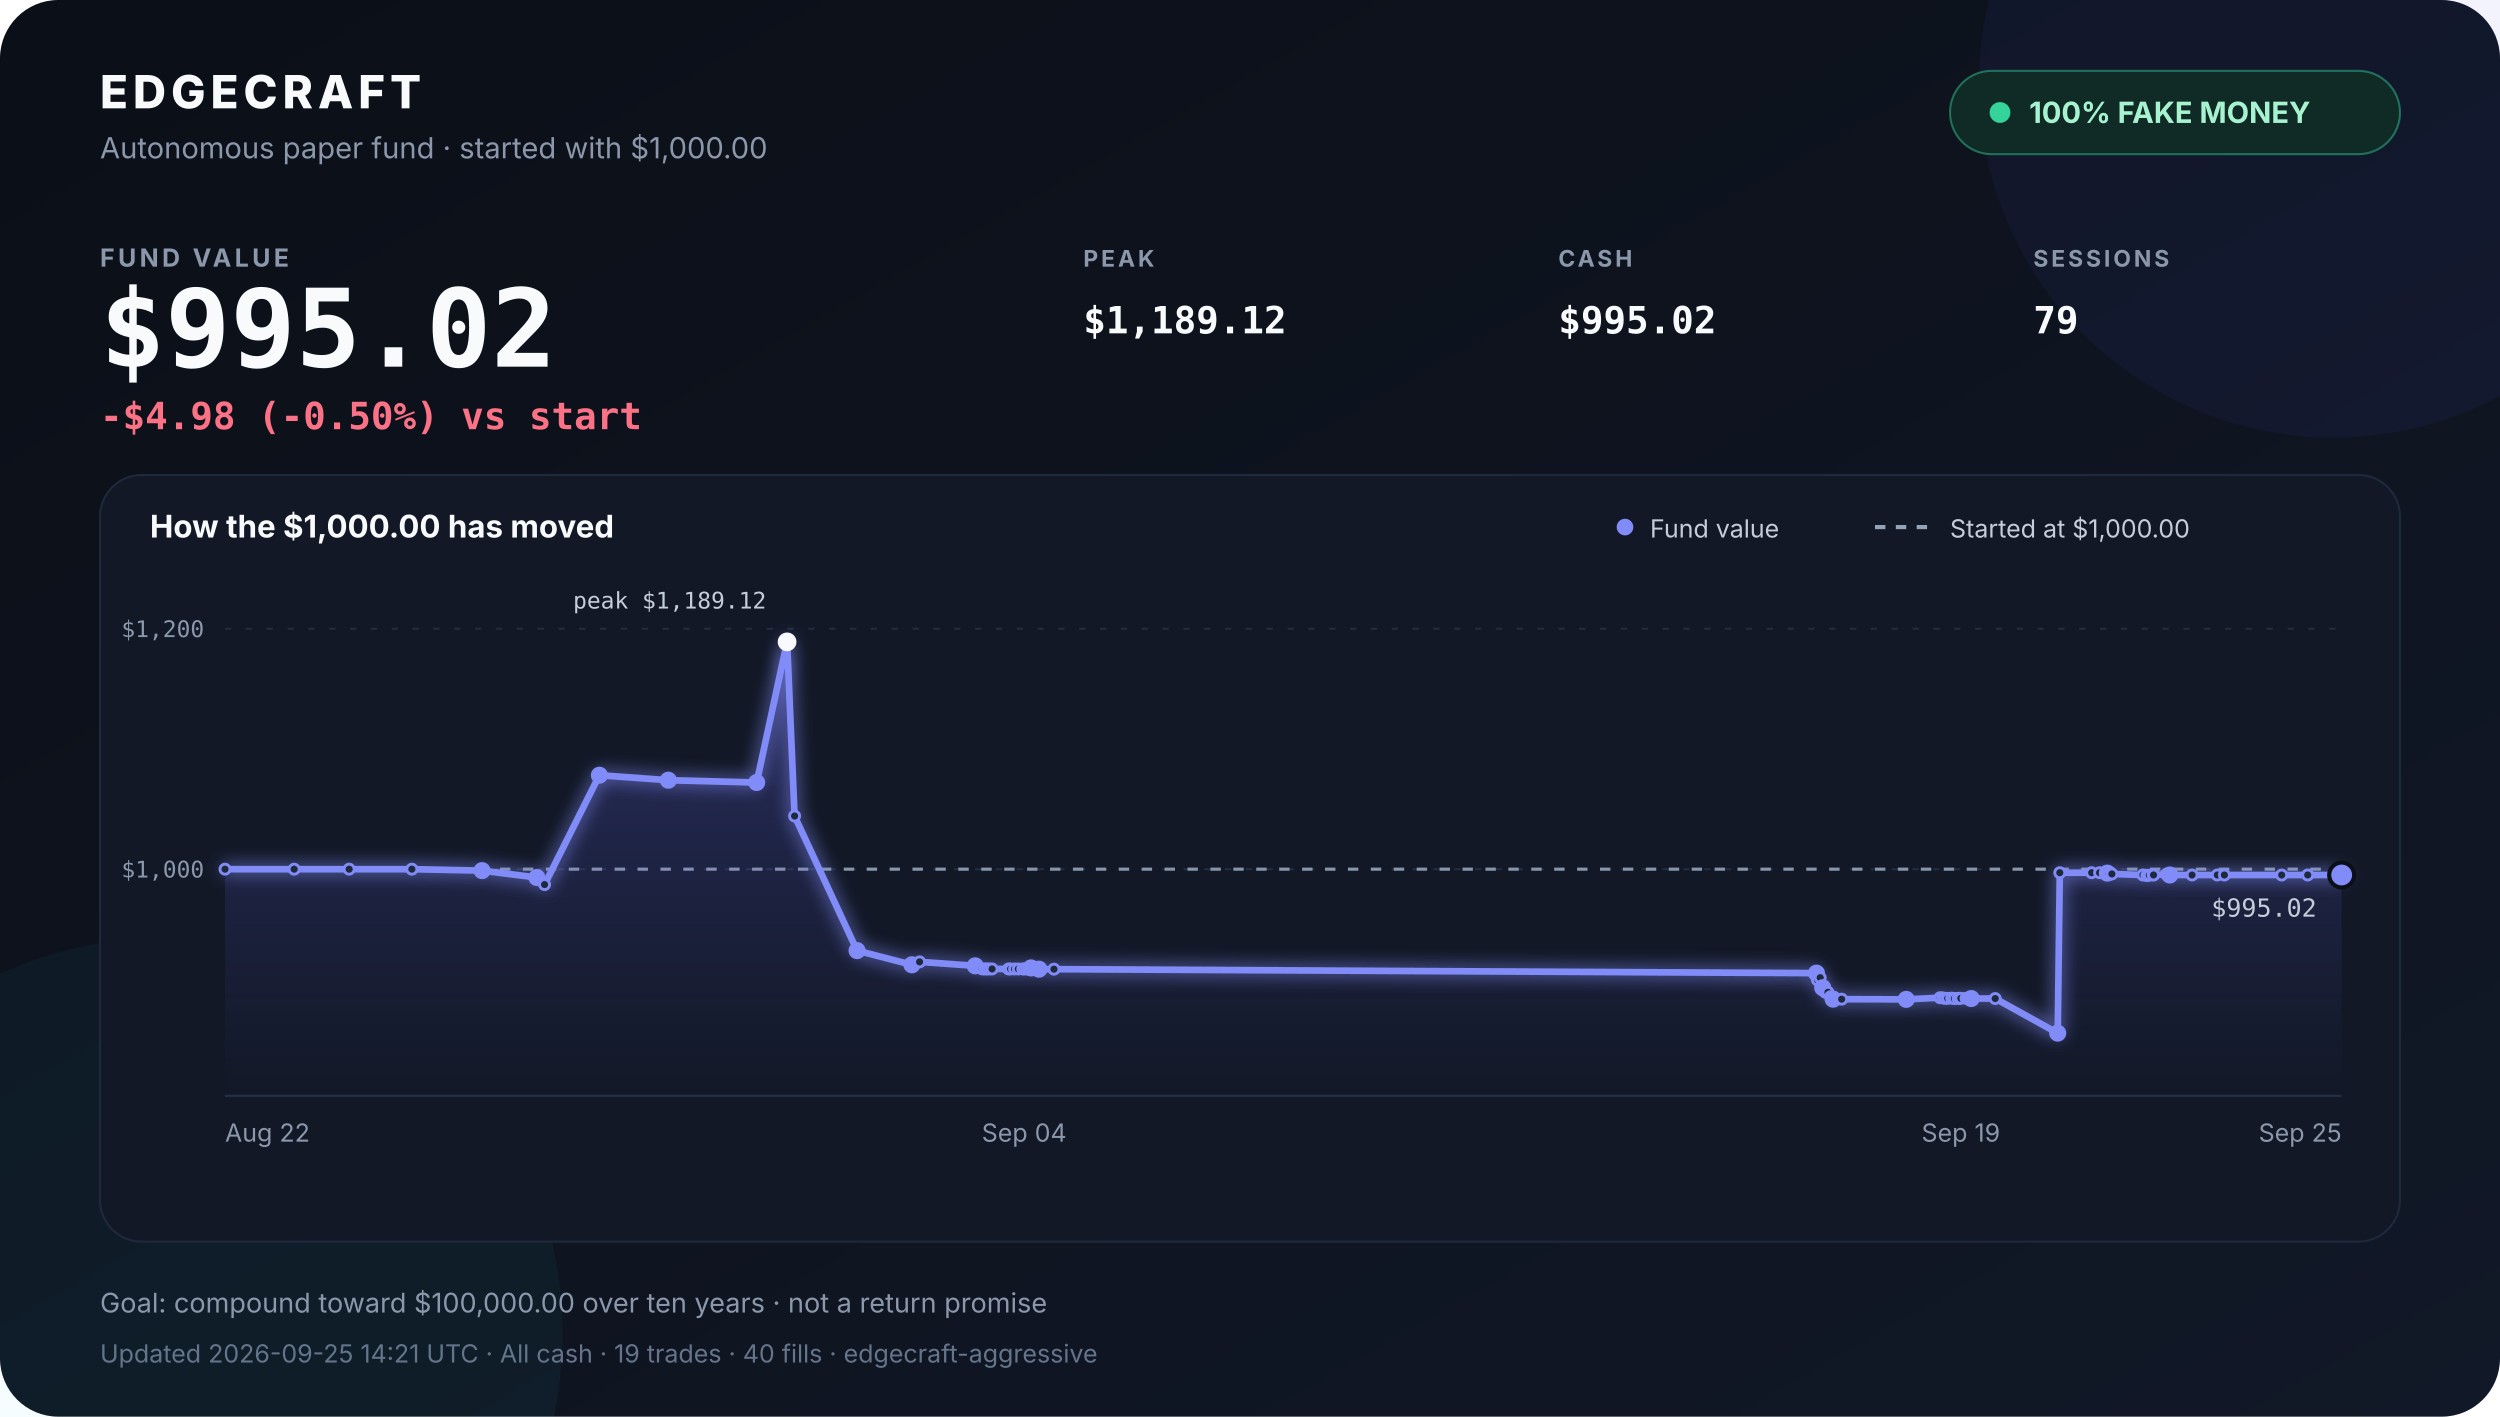
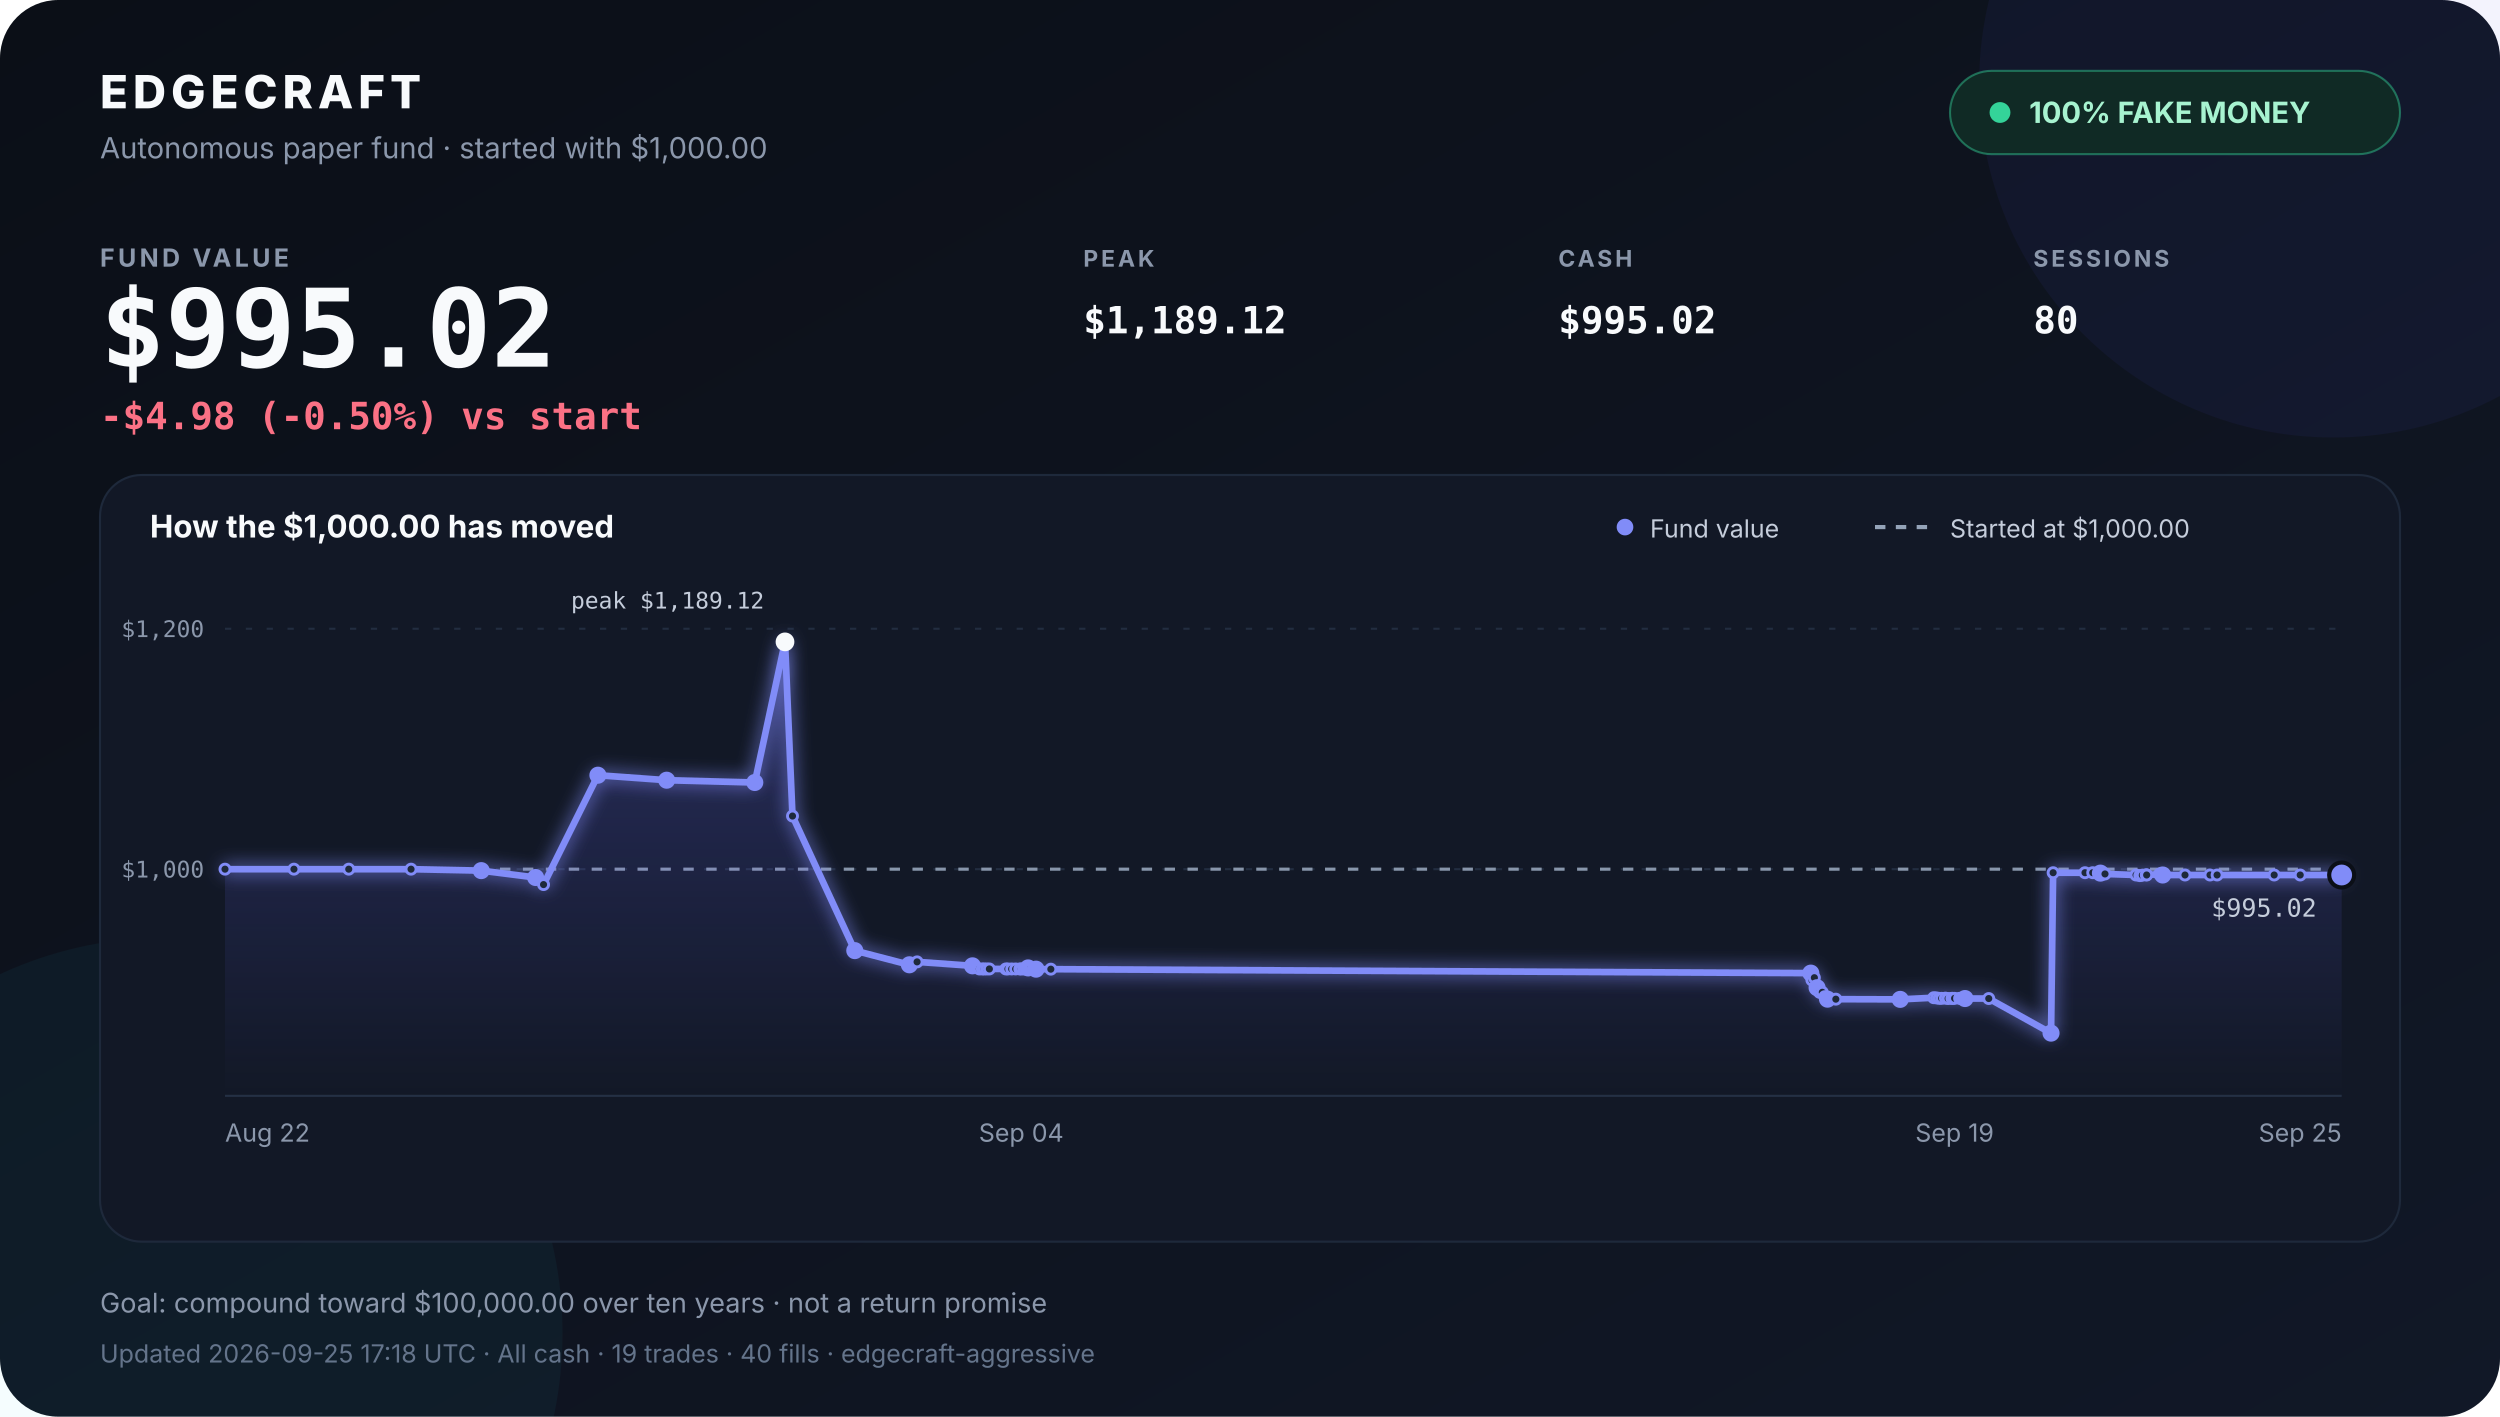
<svg xmlns="http://www.w3.org/2000/svg" width="1200" height="680" viewBox="0 0 1200 680" role="img" aria-labelledby="title desc">
  <defs>
    <linearGradient id="bg" x1="0" y1="0" x2="1" y2="1">
      <stop stop-color="#0b0f17" />
      <stop offset="1" stop-color="#111827" />
    </linearGradient>
    <linearGradient id="area" x1="0" y1="0" x2="0" y2="1">
      <stop stop-color="#6366f1" stop-opacity=".28" />
      <stop offset="1" stop-color="#6366f1" stop-opacity="0" />
    </linearGradient>
    <filter id="glow">
      <feGaussianBlur stdDeviation="4" result="b" />
      <feMerge>
        <feMergeNode in="b" />
        <feMergeNode in="SourceGraphic" />
      </feMerge>
    </filter>
  </defs>
  <rect width="1200" height="680" rx="28" fill="url(#bg)" />
  <circle cx="1120" cy="40" r="170" fill="#4f46e5" opacity=".07" />
  <circle cx="80" cy="640" r="190" fill="#22d3ee" opacity=".05" />
  <g font-family="ui-sans-serif,system-ui,-apple-system,Segoe UI,sans-serif">
    <text x="48" y="52" fill="#f8fafc" font-size="22" font-weight="800" letter-spacing="2.4">EDGECRAFT</text>
    <text x="48" y="76" fill="#8b97ab" font-size="14">Autonomous paper fund · started with $1,000.00</text>
    <rect x="936" y="34" width="216" height="40" rx="20" fill="#102a25" stroke="#34d399" stroke-opacity=".45" />
    <circle cx="960" cy="54" r="5" fill="#34d399" />
    <text x="974" y="59" fill="#a7f3d0" font-size="14" font-weight="700">100% FAKE MONEY</text>
    <text x="48" y="128" fill="#8b97ab" font-size="12" font-weight="700" letter-spacing="1.6">FUND VALUE</text>
    <text x="48" y="176" fill="#f8fafc" font-size="52" font-weight="800" font-family="ui-monospace,SFMono-Regular,Menlo,monospace">$995.02</text>
    <text x="48" y="206" fill="#fb7185" font-size="18" font-weight="700" font-family="ui-monospace,SFMono-Regular,Menlo,monospace">-$4.98  (-0.50%) vs start</text>
    <text x="520" y="128" fill="#8b97ab" font-size="11" font-weight="700" letter-spacing="1.4">PEAK</text>
    <text x="520" y="160" fill="#f8fafc" font-size="18" font-weight="700" font-family="ui-monospace,SFMono-Regular,Menlo,monospace">$1,189.12</text>
    <text x="748" y="128" fill="#8b97ab" font-size="11" font-weight="700" letter-spacing="1.4">CASH</text>
    <text x="748" y="160" fill="#f8fafc" font-size="18" font-weight="700" font-family="ui-monospace,SFMono-Regular,Menlo,monospace">$995.02</text>
    <text x="976" y="128" fill="#8b97ab" font-size="11" font-weight="700" letter-spacing="1.4">SESSIONS</text>
-     <text x="976" y="160" fill="#f8fafc" font-size="18" font-weight="700" font-family="ui-monospace,SFMono-Regular,Menlo,monospace">79</text>
+     <text x="976" y="160" fill="#f8fafc" font-size="18" font-weight="700" font-family="ui-monospace,SFMono-Regular,Menlo,monospace">80</text>
    <rect x="48" y="228" width="1104" height="368" rx="20" fill="#121826" stroke="#1e293b" />
    <text x="72" y="258" fill="#f8fafc" font-size="15" font-weight="700">How the $1,000.00 has moved</text>
    <circle cx="780" cy="253" r="4" fill="#818cf8" />
    <text x="792" y="258" fill="#c5cddb" font-size="12">Fund value</text>
    <line x1="900" y1="253" x2="928" y2="253" stroke="#94a3b8" stroke-width="2" stroke-dasharray="5 5" />
    <text x="936" y="258" fill="#c5cddb" font-size="12">Started at $1,000.00</text>
    <line x1="108" y1="526" x2="1124" y2="526" stroke="#243044" />
    <line x1="108" y1="417.2" x2="1124" y2="417.2" stroke="#243044" stroke-dasharray="3 7" opacity=".85" />
    <text x="98" y="421.2" text-anchor="end" fill="#8b97ab" font-size="11" font-family="ui-monospace,SFMono-Regular,Menlo,monospace">$1,000</text>
    <line x1="108" y1="301.8" x2="1124" y2="301.8" stroke="#243044" stroke-dasharray="3 7" opacity=".85" />
    <text x="98" y="305.8" text-anchor="end" fill="#8b97ab" font-size="11" font-family="ui-monospace,SFMono-Regular,Menlo,monospace">$1,200</text>
    <line x1="108" y1="417.2" x2="1124" y2="417.2" stroke="#94a3b8" stroke-width="1.5" stroke-dasharray="5 6" opacity=".9" />
-     <polygon points="108.0,526.0 108.0,417.2 141.2,417.2 167.6,417.2 197.7,417.2 231.4,417.9 257.7,421.2 261.4,424.6 287.7,372.1 320.8,374.5 363.2,375.6 377.8,308.1 381.4,391.7 411.4,456.3 437.7,463.1 441.4,461.7 468.1,463.6 471.5,465.1 472.8,465.1 473.7,465.1 474.9,465.1 476.2,465.1 484.1,465.1 485.1,465.1 487.0,465.1 488.8,465.1 490.9,465.1 491.6,465.1 492.8,465.1 494.1,464.8 494.9,464.6 496.2,464.8 497.4,465.0 498.7,465.2 505.9,465.2 871.9,467.1 872.4,470.4 873.7,469.3 874.9,474.1 876.2,476.3 877.4,476.3 878.7,478.4 879.9,479.6 884.0,479.6 915.0,479.7 931.2,478.9 932.5,479.0 933.7,479.2 934.9,479.2 936.8,479.1 938.1,479.3 939.9,479.2 940.3,479.2 941.2,479.2 943.7,479.2 944.4,479.2 944.9,479.1 946.2,479.3 957.7,479.3 987.7,495.9 988.7,418.9 1004.0,418.9 1007.8,418.9 1011.5,419.1 1012.4,419.4 1013.7,419.5 1028.6,420.0 1030.5,420.3 1031.7,420.1 1033.5,419.9 1033.7,420.0 1039.9,419.6 1041.2,419.9 1041.5,420.0 1052.2,420.0 1064.3,420.0 1067.7,420.0 1095.2,420.0 1107.7,420.0 1124.0,420.0 1124.0,526.0" fill="url(#area)" />
-     <polyline points="108.0,417.2 141.2,417.2 167.6,417.2 197.7,417.2 231.4,417.9 257.7,421.2 261.4,424.6 287.7,372.1 320.8,374.5 363.2,375.6 377.8,308.1 381.4,391.7 411.4,456.3 437.7,463.1 441.4,461.7 468.1,463.6 471.5,465.1 472.8,465.1 473.7,465.1 474.9,465.1 476.2,465.1 484.1,465.1 485.1,465.1 487.0,465.1 488.8,465.1 490.9,465.1 491.6,465.1 492.8,465.1 494.1,464.8 494.9,464.6 496.2,464.8 497.4,465.0 498.7,465.2 505.9,465.2 871.9,467.1 872.4,470.4 873.7,469.3 874.9,474.1 876.2,476.3 877.4,476.3 878.7,478.4 879.9,479.6 884.0,479.6 915.0,479.7 931.2,478.9 932.5,479.0 933.7,479.2 934.9,479.2 936.8,479.1 938.1,479.3 939.9,479.2 940.3,479.2 941.2,479.2 943.7,479.2 944.4,479.2 944.9,479.1 946.2,479.3 957.7,479.3 987.7,495.9 988.7,418.9 1004.0,418.9 1007.8,418.9 1011.5,419.1 1012.4,419.4 1013.7,419.5 1028.6,420.0 1030.5,420.3 1031.7,420.1 1033.5,419.9 1033.7,420.0 1039.9,419.6 1041.2,419.9 1041.5,420.0 1052.2,420.0 1064.3,420.0 1067.7,420.0 1095.2,420.0 1107.7,420.0 1124.0,420.0" fill="none" stroke="#818cf8" stroke-width="3.2" stroke-linecap="round" stroke-linejoin="round" filter="url(#glow)" />
+     <polygon points="108.0,526.0 108.0,417.2 141.1,417.2 167.4,417.2 197.3,417.2 231.0,417.9 257.1,421.2 260.9,424.6 287.0,372.1 320.0,374.5 362.3,375.6 376.8,308.1 380.4,391.7 410.3,456.3 436.5,463.1 440.2,461.7 466.8,463.6 470.1,465.1 471.5,465.1 472.4,465.1 473.6,465.1 474.9,465.1 482.8,465.1 483.8,465.1 485.6,465.1 487.5,465.1 489.5,465.1 490.2,465.1 491.4,465.1 492.7,464.8 493.5,464.6 494.8,464.8 496.0,465.0 497.3,465.2 504.4,465.2 869.2,467.1 869.7,470.4 870.9,469.3 872.2,474.1 873.4,476.3 874.7,476.3 875.9,478.4 877.2,479.6 881.2,479.6 912.1,479.7 928.2,478.9 929.5,479.0 930.8,479.2 932.0,479.2 933.8,479.1 935.1,479.3 936.9,479.2 937.3,479.2 938.2,479.2 940.6,479.2 941.4,479.2 941.9,479.1 943.2,479.3 954.6,479.3 984.5,495.9 985.5,418.9 1000.8,418.9 1004.5,418.9 1008.2,419.1 1009.2,419.4 1010.4,419.5 1025.3,420.0 1027.1,420.3 1028.3,420.1 1030.2,419.9 1030.4,420.0 1036.6,419.6 1037.8,419.9 1038.1,420.0 1048.8,420.0 1060.8,420.0 1064.2,420.0 1091.6,420.0 1104.1,420.0 1120.3,420.0 1124.0,420.0 1124.0,526.0" fill="url(#area)" />
+     <polyline points="108.0,417.2 141.1,417.2 167.4,417.2 197.3,417.2 231.0,417.9 257.1,421.2 260.9,424.6 287.0,372.1 320.0,374.5 362.3,375.6 376.8,308.1 380.4,391.7 410.3,456.3 436.5,463.1 440.2,461.7 466.8,463.6 470.1,465.1 471.5,465.1 472.4,465.1 473.6,465.1 474.9,465.1 482.8,465.1 483.8,465.1 485.6,465.1 487.5,465.1 489.5,465.1 490.2,465.1 491.4,465.1 492.7,464.8 493.5,464.6 494.8,464.8 496.0,465.0 497.3,465.2 504.4,465.2 869.2,467.1 869.7,470.4 870.9,469.3 872.2,474.1 873.4,476.3 874.7,476.3 875.9,478.4 877.2,479.6 881.2,479.6 912.1,479.7 928.2,478.9 929.5,479.0 930.8,479.2 932.0,479.2 933.8,479.1 935.1,479.3 936.9,479.2 937.3,479.2 938.2,479.2 940.6,479.2 941.4,479.2 941.9,479.1 943.2,479.3 954.6,479.3 984.5,495.9 985.5,418.9 1000.8,418.9 1004.5,418.9 1008.2,419.1 1009.2,419.4 1010.4,419.5 1025.3,420.0 1027.1,420.3 1028.3,420.1 1030.2,419.9 1030.4,420.0 1036.6,419.6 1037.8,419.9 1038.1,420.0 1048.8,420.0 1060.8,420.0 1064.2,420.0 1091.6,420.0 1104.1,420.0 1120.3,420.0 1124.0,420.0" fill="none" stroke="#818cf8" stroke-width="3.2" stroke-linecap="round" stroke-linejoin="round" filter="url(#glow)" />
    <circle cx="108.0" cy="417.2" r="2.4" fill="#1e293b" stroke="#818cf8" stroke-width="1.4" />
-     <circle cx="141.2" cy="417.2" r="2.4" fill="#1e293b" stroke="#818cf8" stroke-width="1.4" />
-     <circle cx="167.6" cy="417.2" r="2.4" fill="#1e293b" stroke="#818cf8" stroke-width="1.4" />
-     <circle cx="197.7" cy="417.2" r="2.4" fill="#1e293b" stroke="#818cf8" stroke-width="1.4" />
-     <circle cx="231.4" cy="417.9" r="3.4" fill="#818cf8" stroke="#818cf8" stroke-width="1.4" />
-     <circle cx="257.7" cy="421.2" r="3.4" fill="#818cf8" stroke="#818cf8" stroke-width="1.4" />
-     <circle cx="261.4" cy="424.6" r="2.4" fill="#1e293b" stroke="#818cf8" stroke-width="1.4" />
-     <circle cx="287.7" cy="372.1" r="3.4" fill="#818cf8" stroke="#818cf8" stroke-width="1.4" />
-     <circle cx="320.8" cy="374.5" r="3.4" fill="#818cf8" stroke="#818cf8" stroke-width="1.4" />
-     <circle cx="363.2" cy="375.6" r="3.4" fill="#818cf8" stroke="#818cf8" stroke-width="1.4" />
-     <circle cx="377.8" cy="308.1" r="3.4" fill="#818cf8" stroke="#818cf8" stroke-width="1.4" />
-     <circle cx="381.4" cy="391.7" r="2.4" fill="#1e293b" stroke="#818cf8" stroke-width="1.4" />
-     <circle cx="411.4" cy="456.3" r="3.4" fill="#818cf8" stroke="#818cf8" stroke-width="1.4" />
-     <circle cx="437.7" cy="463.1" r="3.4" fill="#818cf8" stroke="#818cf8" stroke-width="1.4" />
-     <circle cx="441.4" cy="461.7" r="2.4" fill="#1e293b" stroke="#818cf8" stroke-width="1.4" />
-     <circle cx="468.1" cy="463.6" r="3.4" fill="#818cf8" stroke="#818cf8" stroke-width="1.4" />
+     <circle cx="141.1" cy="417.2" r="2.4" fill="#1e293b" stroke="#818cf8" stroke-width="1.4" />
+     <circle cx="167.4" cy="417.2" r="2.4" fill="#1e293b" stroke="#818cf8" stroke-width="1.4" />
+     <circle cx="197.3" cy="417.2" r="2.4" fill="#1e293b" stroke="#818cf8" stroke-width="1.4" />
+     <circle cx="231.0" cy="417.9" r="3.4" fill="#818cf8" stroke="#818cf8" stroke-width="1.4" />
+     <circle cx="257.1" cy="421.2" r="3.4" fill="#818cf8" stroke="#818cf8" stroke-width="1.4" />
+     <circle cx="260.9" cy="424.6" r="2.4" fill="#1e293b" stroke="#818cf8" stroke-width="1.4" />
+     <circle cx="287.0" cy="372.1" r="3.4" fill="#818cf8" stroke="#818cf8" stroke-width="1.4" />
+     <circle cx="320.0" cy="374.5" r="3.4" fill="#818cf8" stroke="#818cf8" stroke-width="1.4" />
+     <circle cx="362.3" cy="375.6" r="3.4" fill="#818cf8" stroke="#818cf8" stroke-width="1.4" />
+     <circle cx="376.8" cy="308.1" r="3.4" fill="#818cf8" stroke="#818cf8" stroke-width="1.4" />
+     <circle cx="380.4" cy="391.7" r="2.4" fill="#1e293b" stroke="#818cf8" stroke-width="1.4" />
+     <circle cx="410.3" cy="456.3" r="3.4" fill="#818cf8" stroke="#818cf8" stroke-width="1.4" />
+     <circle cx="436.5" cy="463.1" r="3.4" fill="#818cf8" stroke="#818cf8" stroke-width="1.4" />
+     <circle cx="440.2" cy="461.7" r="2.4" fill="#1e293b" stroke="#818cf8" stroke-width="1.4" />
+     <circle cx="466.8" cy="463.6" r="3.4" fill="#818cf8" stroke="#818cf8" stroke-width="1.4" />
+     <circle cx="470.1" cy="465.1" r="2.4" fill="#1e293b" stroke="#818cf8" stroke-width="1.4" />
    <circle cx="471.5" cy="465.1" r="2.4" fill="#1e293b" stroke="#818cf8" stroke-width="1.4" />
-     <circle cx="472.8" cy="465.1" r="2.4" fill="#1e293b" stroke="#818cf8" stroke-width="1.4" />
-     <circle cx="473.7" cy="465.1" r="2.4" fill="#1e293b" stroke="#818cf8" stroke-width="1.4" />
+     <circle cx="472.4" cy="465.1" r="2.4" fill="#1e293b" stroke="#818cf8" stroke-width="1.4" />
+     <circle cx="473.6" cy="465.1" r="2.4" fill="#1e293b" stroke="#818cf8" stroke-width="1.4" />
    <circle cx="474.9" cy="465.1" r="2.4" fill="#1e293b" stroke="#818cf8" stroke-width="1.4" />
-     <circle cx="476.2" cy="465.1" r="2.4" fill="#1e293b" stroke="#818cf8" stroke-width="1.4" />
-     <circle cx="484.1" cy="465.1" r="2.4" fill="#1e293b" stroke="#818cf8" stroke-width="1.4" />
-     <circle cx="485.1" cy="465.1" r="2.4" fill="#1e293b" stroke="#818cf8" stroke-width="1.4" />
-     <circle cx="487.0" cy="465.1" r="2.4" fill="#1e293b" stroke="#818cf8" stroke-width="1.4" />
-     <circle cx="488.8" cy="465.1" r="2.4" fill="#1e293b" stroke="#818cf8" stroke-width="1.4" />
-     <circle cx="490.9" cy="465.1" r="2.4" fill="#1e293b" stroke="#818cf8" stroke-width="1.4" />
-     <circle cx="491.6" cy="465.1" r="2.4" fill="#1e293b" stroke="#818cf8" stroke-width="1.4" />
-     <circle cx="492.8" cy="465.1" r="2.4" fill="#1e293b" stroke="#818cf8" stroke-width="1.4" />
-     <circle cx="494.1" cy="464.8" r="2.4" fill="#1e293b" stroke="#818cf8" stroke-width="1.4" />
-     <circle cx="494.9" cy="464.6" r="3.4" fill="#818cf8" stroke="#818cf8" stroke-width="1.4" />
-     <circle cx="496.2" cy="464.8" r="2.4" fill="#1e293b" stroke="#818cf8" stroke-width="1.4" />
-     <circle cx="497.4" cy="465.0" r="2.4" fill="#1e293b" stroke="#818cf8" stroke-width="1.4" />
-     <circle cx="498.7" cy="465.2" r="3.4" fill="#818cf8" stroke="#818cf8" stroke-width="1.4" />
-     <circle cx="505.9" cy="465.2" r="2.4" fill="#1e293b" stroke="#818cf8" stroke-width="1.4" />
-     <circle cx="871.9" cy="467.1" r="3.4" fill="#818cf8" stroke="#818cf8" stroke-width="1.4" />
-     <circle cx="872.4" cy="470.4" r="2.4" fill="#1e293b" stroke="#818cf8" stroke-width="1.4" />
-     <circle cx="873.7" cy="469.3" r="2.4" fill="#1e293b" stroke="#818cf8" stroke-width="1.4" />
-     <circle cx="874.9" cy="474.1" r="3.4" fill="#818cf8" stroke="#818cf8" stroke-width="1.4" />
-     <circle cx="876.2" cy="476.3" r="2.4" fill="#1e293b" stroke="#818cf8" stroke-width="1.4" />
-     <circle cx="877.4" cy="476.3" r="2.4" fill="#1e293b" stroke="#818cf8" stroke-width="1.4" />
-     <circle cx="878.7" cy="478.4" r="2.4" fill="#1e293b" stroke="#818cf8" stroke-width="1.4" />
-     <circle cx="879.9" cy="479.6" r="3.4" fill="#818cf8" stroke="#818cf8" stroke-width="1.4" />
-     <circle cx="884.0" cy="479.6" r="2.4" fill="#1e293b" stroke="#818cf8" stroke-width="1.4" />
-     <circle cx="915.0" cy="479.7" r="3.4" fill="#818cf8" stroke="#818cf8" stroke-width="1.4" />
-     <circle cx="931.2" cy="478.9" r="2.4" fill="#1e293b" stroke="#818cf8" stroke-width="1.4" />
-     <circle cx="932.5" cy="479.0" r="2.4" fill="#1e293b" stroke="#818cf8" stroke-width="1.4" />
-     <circle cx="933.7" cy="479.2" r="2.4" fill="#1e293b" stroke="#818cf8" stroke-width="1.4" />
-     <circle cx="934.9" cy="479.2" r="2.4" fill="#1e293b" stroke="#818cf8" stroke-width="1.4" />
-     <circle cx="936.8" cy="479.1" r="2.4" fill="#1e293b" stroke="#818cf8" stroke-width="1.4" />
-     <circle cx="938.1" cy="479.3" r="2.4" fill="#1e293b" stroke="#818cf8" stroke-width="1.4" />
-     <circle cx="939.9" cy="479.2" r="2.4" fill="#1e293b" stroke="#818cf8" stroke-width="1.4" />
-     <circle cx="940.3" cy="479.2" r="2.4" fill="#1e293b" stroke="#818cf8" stroke-width="1.4" />
-     <circle cx="941.2" cy="479.2" r="2.4" fill="#1e293b" stroke="#818cf8" stroke-width="1.4" />
-     <circle cx="943.7" cy="479.2" r="2.4" fill="#1e293b" stroke="#818cf8" stroke-width="1.4" />
-     <circle cx="944.4" cy="479.2" r="2.4" fill="#1e293b" stroke="#818cf8" stroke-width="1.4" />
-     <circle cx="944.9" cy="479.1" r="2.4" fill="#1e293b" stroke="#818cf8" stroke-width="1.4" />
-     <circle cx="946.2" cy="479.3" r="3.4" fill="#818cf8" stroke="#818cf8" stroke-width="1.4" />
-     <circle cx="957.7" cy="479.3" r="2.4" fill="#1e293b" stroke="#818cf8" stroke-width="1.4" />
-     <circle cx="987.7" cy="495.9" r="3.4" fill="#818cf8" stroke="#818cf8" stroke-width="1.4" />
-     <circle cx="988.7" cy="418.9" r="2.4" fill="#1e293b" stroke="#818cf8" stroke-width="1.4" />
-     <circle cx="1004.0" cy="418.9" r="2.4" fill="#1e293b" stroke="#818cf8" stroke-width="1.4" />
-     <circle cx="1007.8" cy="418.9" r="2.4" fill="#1e293b" stroke="#818cf8" stroke-width="1.4" />
-     <circle cx="1011.5" cy="419.1" r="3.4" fill="#818cf8" stroke="#818cf8" stroke-width="1.4" />
-     <circle cx="1012.4" cy="419.4" r="2.4" fill="#1e293b" stroke="#818cf8" stroke-width="1.4" />
-     <circle cx="1013.7" cy="419.5" r="2.4" fill="#1e293b" stroke="#818cf8" stroke-width="1.4" />
-     <circle cx="1028.6" cy="420.0" r="2.4" fill="#1e293b" stroke="#818cf8" stroke-width="1.4" />
-     <circle cx="1030.5" cy="420.3" r="2.4" fill="#1e293b" stroke="#818cf8" stroke-width="1.4" />
-     <circle cx="1031.7" cy="420.1" r="2.4" fill="#1e293b" stroke="#818cf8" stroke-width="1.4" />
-     <circle cx="1033.5" cy="419.9" r="2.4" fill="#1e293b" stroke="#818cf8" stroke-width="1.4" />
-     <circle cx="1033.7" cy="420.0" r="2.4" fill="#1e293b" stroke="#818cf8" stroke-width="1.4" />
-     <circle cx="1039.9" cy="419.6" r="2.4" fill="#1e293b" stroke="#818cf8" stroke-width="1.4" />
-     <circle cx="1041.2" cy="419.9" r="2.4" fill="#1e293b" stroke="#818cf8" stroke-width="1.4" />
-     <circle cx="1041.5" cy="420.0" r="3.4" fill="#818cf8" stroke="#818cf8" stroke-width="1.4" />
-     <circle cx="1052.2" cy="420.0" r="2.4" fill="#1e293b" stroke="#818cf8" stroke-width="1.4" />
-     <circle cx="1064.3" cy="420.0" r="2.4" fill="#1e293b" stroke="#818cf8" stroke-width="1.4" />
-     <circle cx="1067.7" cy="420.0" r="2.4" fill="#1e293b" stroke="#818cf8" stroke-width="1.4" />
-     <circle cx="1095.2" cy="420.0" r="2.4" fill="#1e293b" stroke="#818cf8" stroke-width="1.4" />
-     <circle cx="1107.7" cy="420.0" r="2.4" fill="#1e293b" stroke="#818cf8" stroke-width="1.4" />
+     <circle cx="482.8" cy="465.1" r="2.4" fill="#1e293b" stroke="#818cf8" stroke-width="1.4" />
+     <circle cx="483.8" cy="465.1" r="2.4" fill="#1e293b" stroke="#818cf8" stroke-width="1.4" />
+     <circle cx="485.6" cy="465.1" r="2.4" fill="#1e293b" stroke="#818cf8" stroke-width="1.4" />
+     <circle cx="487.5" cy="465.1" r="2.4" fill="#1e293b" stroke="#818cf8" stroke-width="1.4" />
+     <circle cx="489.5" cy="465.1" r="2.4" fill="#1e293b" stroke="#818cf8" stroke-width="1.4" />
+     <circle cx="490.2" cy="465.1" r="2.4" fill="#1e293b" stroke="#818cf8" stroke-width="1.4" />
+     <circle cx="491.4" cy="465.1" r="2.4" fill="#1e293b" stroke="#818cf8" stroke-width="1.4" />
+     <circle cx="492.7" cy="464.8" r="2.4" fill="#1e293b" stroke="#818cf8" stroke-width="1.4" />
+     <circle cx="493.5" cy="464.6" r="3.4" fill="#818cf8" stroke="#818cf8" stroke-width="1.4" />
+     <circle cx="494.8" cy="464.8" r="2.4" fill="#1e293b" stroke="#818cf8" stroke-width="1.4" />
+     <circle cx="496.0" cy="465.0" r="2.4" fill="#1e293b" stroke="#818cf8" stroke-width="1.4" />
+     <circle cx="497.3" cy="465.2" r="3.4" fill="#818cf8" stroke="#818cf8" stroke-width="1.4" />
+     <circle cx="504.4" cy="465.2" r="2.4" fill="#1e293b" stroke="#818cf8" stroke-width="1.4" />
+     <circle cx="869.2" cy="467.1" r="3.4" fill="#818cf8" stroke="#818cf8" stroke-width="1.4" />
+     <circle cx="869.7" cy="470.4" r="2.4" fill="#1e293b" stroke="#818cf8" stroke-width="1.4" />
+     <circle cx="870.9" cy="469.3" r="2.4" fill="#1e293b" stroke="#818cf8" stroke-width="1.4" />
+     <circle cx="872.2" cy="474.1" r="3.4" fill="#818cf8" stroke="#818cf8" stroke-width="1.4" />
+     <circle cx="873.4" cy="476.3" r="2.4" fill="#1e293b" stroke="#818cf8" stroke-width="1.4" />
+     <circle cx="874.7" cy="476.3" r="2.4" fill="#1e293b" stroke="#818cf8" stroke-width="1.4" />
+     <circle cx="875.9" cy="478.4" r="2.4" fill="#1e293b" stroke="#818cf8" stroke-width="1.4" />
+     <circle cx="877.2" cy="479.6" r="3.4" fill="#818cf8" stroke="#818cf8" stroke-width="1.4" />
+     <circle cx="881.2" cy="479.6" r="2.4" fill="#1e293b" stroke="#818cf8" stroke-width="1.4" />
+     <circle cx="912.1" cy="479.7" r="3.4" fill="#818cf8" stroke="#818cf8" stroke-width="1.4" />
+     <circle cx="928.2" cy="478.9" r="2.4" fill="#1e293b" stroke="#818cf8" stroke-width="1.4" />
+     <circle cx="929.5" cy="479.0" r="2.4" fill="#1e293b" stroke="#818cf8" stroke-width="1.4" />
+     <circle cx="930.8" cy="479.2" r="2.4" fill="#1e293b" stroke="#818cf8" stroke-width="1.4" />
+     <circle cx="932.0" cy="479.2" r="2.4" fill="#1e293b" stroke="#818cf8" stroke-width="1.4" />
+     <circle cx="933.8" cy="479.1" r="2.4" fill="#1e293b" stroke="#818cf8" stroke-width="1.4" />
+     <circle cx="935.1" cy="479.3" r="2.4" fill="#1e293b" stroke="#818cf8" stroke-width="1.4" />
+     <circle cx="936.9" cy="479.2" r="2.4" fill="#1e293b" stroke="#818cf8" stroke-width="1.4" />
+     <circle cx="937.3" cy="479.2" r="2.4" fill="#1e293b" stroke="#818cf8" stroke-width="1.4" />
+     <circle cx="938.2" cy="479.2" r="2.4" fill="#1e293b" stroke="#818cf8" stroke-width="1.4" />
+     <circle cx="940.6" cy="479.2" r="2.4" fill="#1e293b" stroke="#818cf8" stroke-width="1.4" />
+     <circle cx="941.4" cy="479.2" r="2.4" fill="#1e293b" stroke="#818cf8" stroke-width="1.4" />
+     <circle cx="941.9" cy="479.1" r="2.4" fill="#1e293b" stroke="#818cf8" stroke-width="1.4" />
+     <circle cx="943.2" cy="479.3" r="3.4" fill="#818cf8" stroke="#818cf8" stroke-width="1.4" />
+     <circle cx="954.6" cy="479.3" r="2.4" fill="#1e293b" stroke="#818cf8" stroke-width="1.4" />
+     <circle cx="984.5" cy="495.9" r="3.4" fill="#818cf8" stroke="#818cf8" stroke-width="1.4" />
+     <circle cx="985.5" cy="418.9" r="2.4" fill="#1e293b" stroke="#818cf8" stroke-width="1.4" />
+     <circle cx="1000.8" cy="418.9" r="2.4" fill="#1e293b" stroke="#818cf8" stroke-width="1.4" />
+     <circle cx="1004.5" cy="418.9" r="2.4" fill="#1e293b" stroke="#818cf8" stroke-width="1.4" />
+     <circle cx="1008.2" cy="419.1" r="3.4" fill="#818cf8" stroke="#818cf8" stroke-width="1.4" />
+     <circle cx="1009.2" cy="419.4" r="2.4" fill="#1e293b" stroke="#818cf8" stroke-width="1.4" />
+     <circle cx="1010.4" cy="419.5" r="2.4" fill="#1e293b" stroke="#818cf8" stroke-width="1.4" />
+     <circle cx="1025.3" cy="420.0" r="2.4" fill="#1e293b" stroke="#818cf8" stroke-width="1.4" />
+     <circle cx="1027.1" cy="420.3" r="2.4" fill="#1e293b" stroke="#818cf8" stroke-width="1.4" />
+     <circle cx="1028.3" cy="420.1" r="2.4" fill="#1e293b" stroke="#818cf8" stroke-width="1.4" />
+     <circle cx="1030.2" cy="419.9" r="2.4" fill="#1e293b" stroke="#818cf8" stroke-width="1.4" />
+     <circle cx="1030.4" cy="420.0" r="2.4" fill="#1e293b" stroke="#818cf8" stroke-width="1.4" />
+     <circle cx="1036.6" cy="419.6" r="2.4" fill="#1e293b" stroke="#818cf8" stroke-width="1.4" />
+     <circle cx="1037.8" cy="419.9" r="2.4" fill="#1e293b" stroke="#818cf8" stroke-width="1.4" />
+     <circle cx="1038.1" cy="420.0" r="3.4" fill="#818cf8" stroke="#818cf8" stroke-width="1.4" />
+     <circle cx="1048.8" cy="420.0" r="2.4" fill="#1e293b" stroke="#818cf8" stroke-width="1.4" />
+     <circle cx="1060.8" cy="420.0" r="2.4" fill="#1e293b" stroke="#818cf8" stroke-width="1.4" />
+     <circle cx="1064.2" cy="420.0" r="2.4" fill="#1e293b" stroke="#818cf8" stroke-width="1.4" />
+     <circle cx="1091.6" cy="420.0" r="2.4" fill="#1e293b" stroke="#818cf8" stroke-width="1.4" />
+     <circle cx="1104.1" cy="420.0" r="2.4" fill="#1e293b" stroke="#818cf8" stroke-width="1.4" />
+     <circle cx="1120.3" cy="420.0" r="2.4" fill="#1e293b" stroke="#818cf8" stroke-width="1.4" />
    <circle cx="1124.0" cy="420.0" r="2.4" fill="#1e293b" stroke="#818cf8" stroke-width="1.4" />
-     <circle cx="377.8" cy="308.1" r="4.5" fill="#f8fafc" />
-     <text x="367.8" y="292.1" text-anchor="end" fill="#c5cddb" font-size="11" font-family="ui-monospace,SFMono-Regular,Menlo,monospace">peak $1,189.12</text>
+     <circle cx="376.8" cy="308.1" r="4.5" fill="#f8fafc" />
+     <text x="366.8" y="292.1" text-anchor="end" fill="#c5cddb" font-size="11" font-family="ui-monospace,SFMono-Regular,Menlo,monospace">peak $1,189.12</text>
    <circle cx="1124.0" cy="420.0" r="6" fill="#818cf8" stroke="#0b0f17" stroke-width="2" />
    <text x="1112.0" y="440.0" text-anchor="end" fill="#c5cddb" font-size="12" font-family="ui-monospace,SFMono-Regular,Menlo,monospace">$995.02</text>
    <text x="108.0" y="548" text-anchor="start" fill="#8b97ab" font-size="12">Aug 22</text>
-     <text x="491.6" y="548" text-anchor="middle" fill="#8b97ab" font-size="12">Sep 04</text>
-     <text x="941.2" y="548" text-anchor="middle" fill="#8b97ab" font-size="12">Sep 19</text>
+     <text x="490.2" y="548" text-anchor="middle" fill="#8b97ab" font-size="12">Sep 04</text>
+     <text x="938.2" y="548" text-anchor="middle" fill="#8b97ab" font-size="12">Sep 19</text>
    <text x="1124.0" y="548" text-anchor="end" fill="#8b97ab" font-size="12">Sep 25</text>
    <text x="48" y="630" fill="#8b97ab" font-size="13">Goal: compound toward $100,000.00 over ten years · not a return promise</text>
-     <text x="48" y="654" fill="#64748b" font-size="12">Updated 2026-09-25 14:21 UTC · All cash · 19 trades · 40 fills · edgecraft-aggressive</text>
+     <text x="48" y="654" fill="#64748b" font-size="12">Updated 2026-09-25 17:18 UTC · All cash · 19 trades · 40 fills · edgecraft-aggressive</text>
  </g>
</svg>
